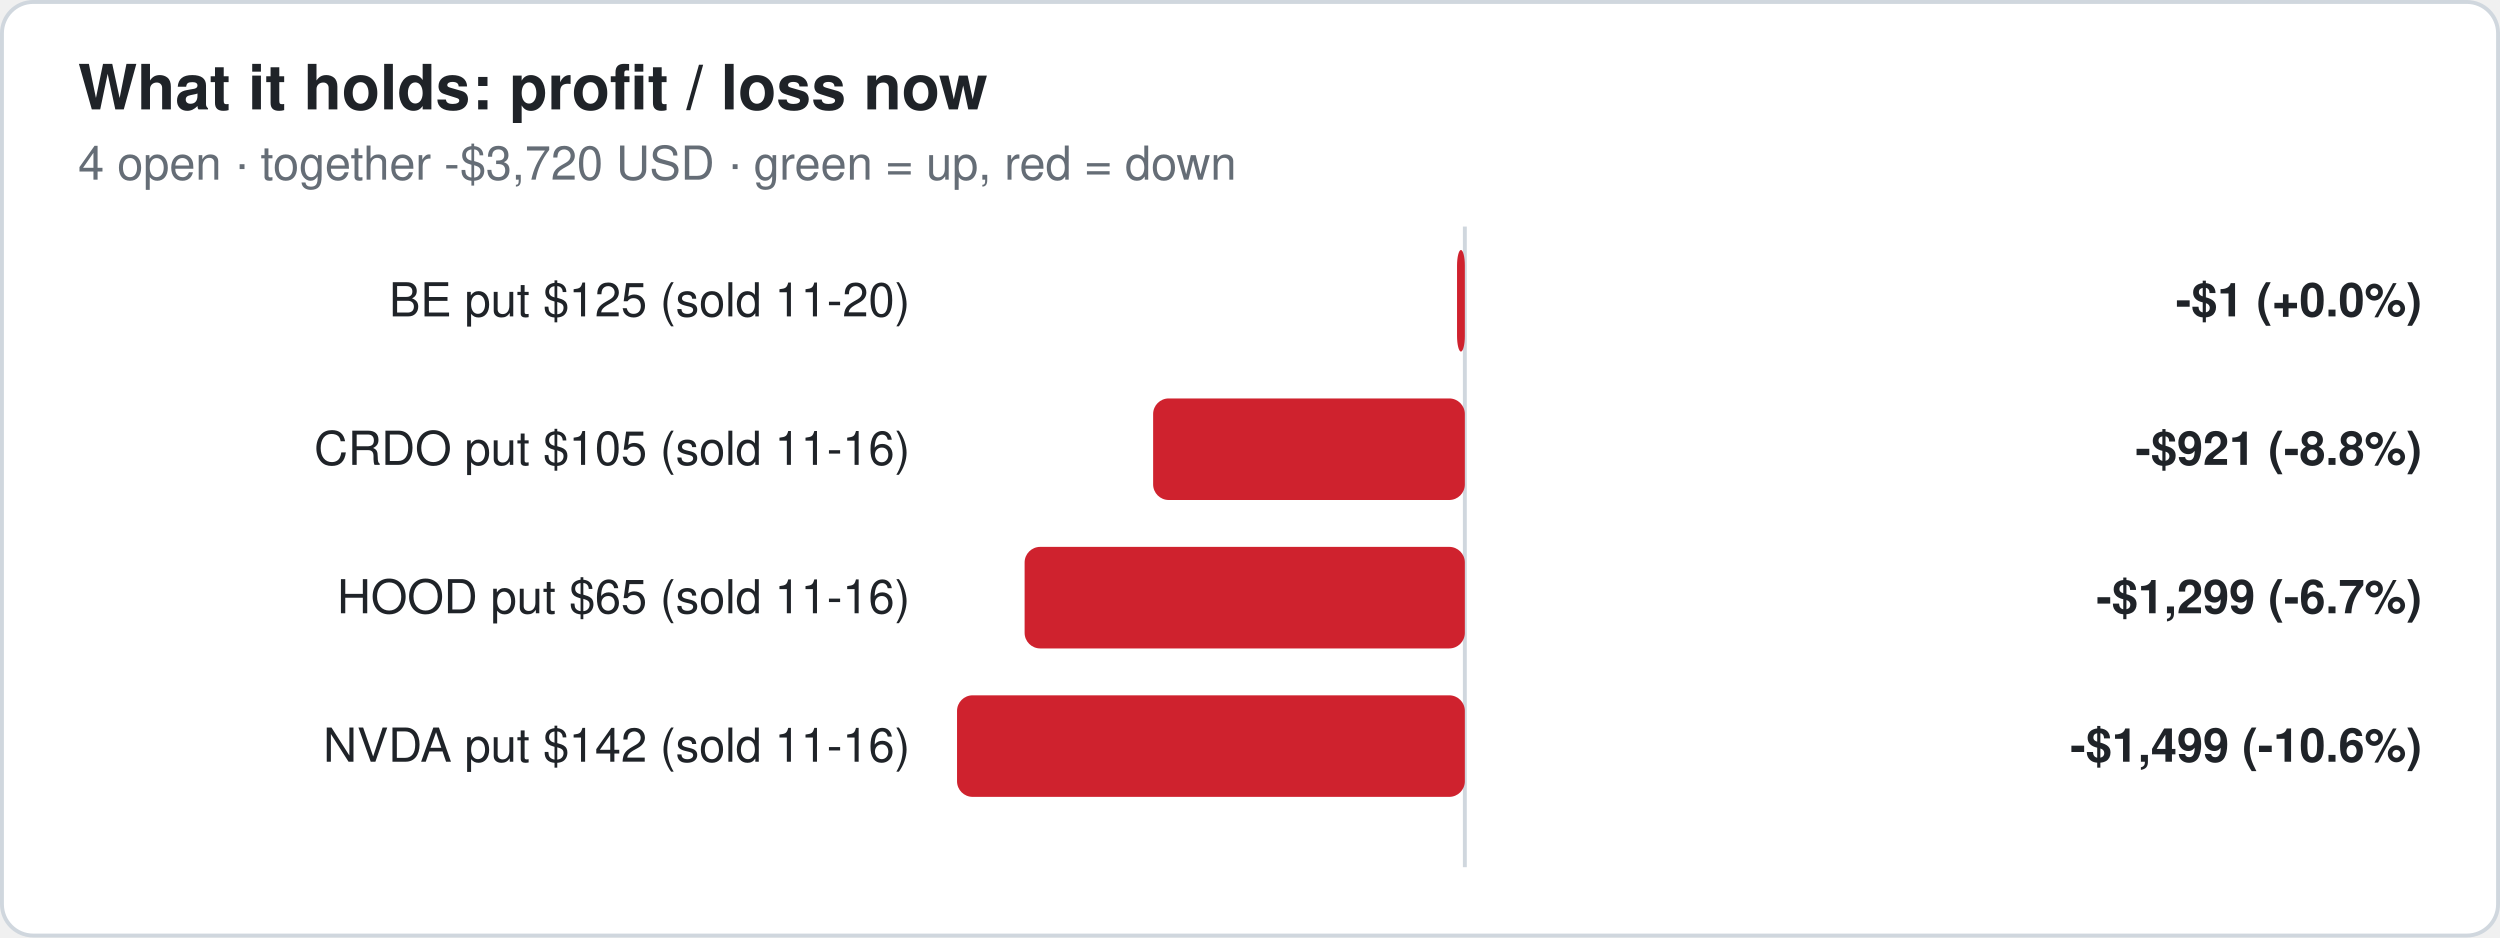
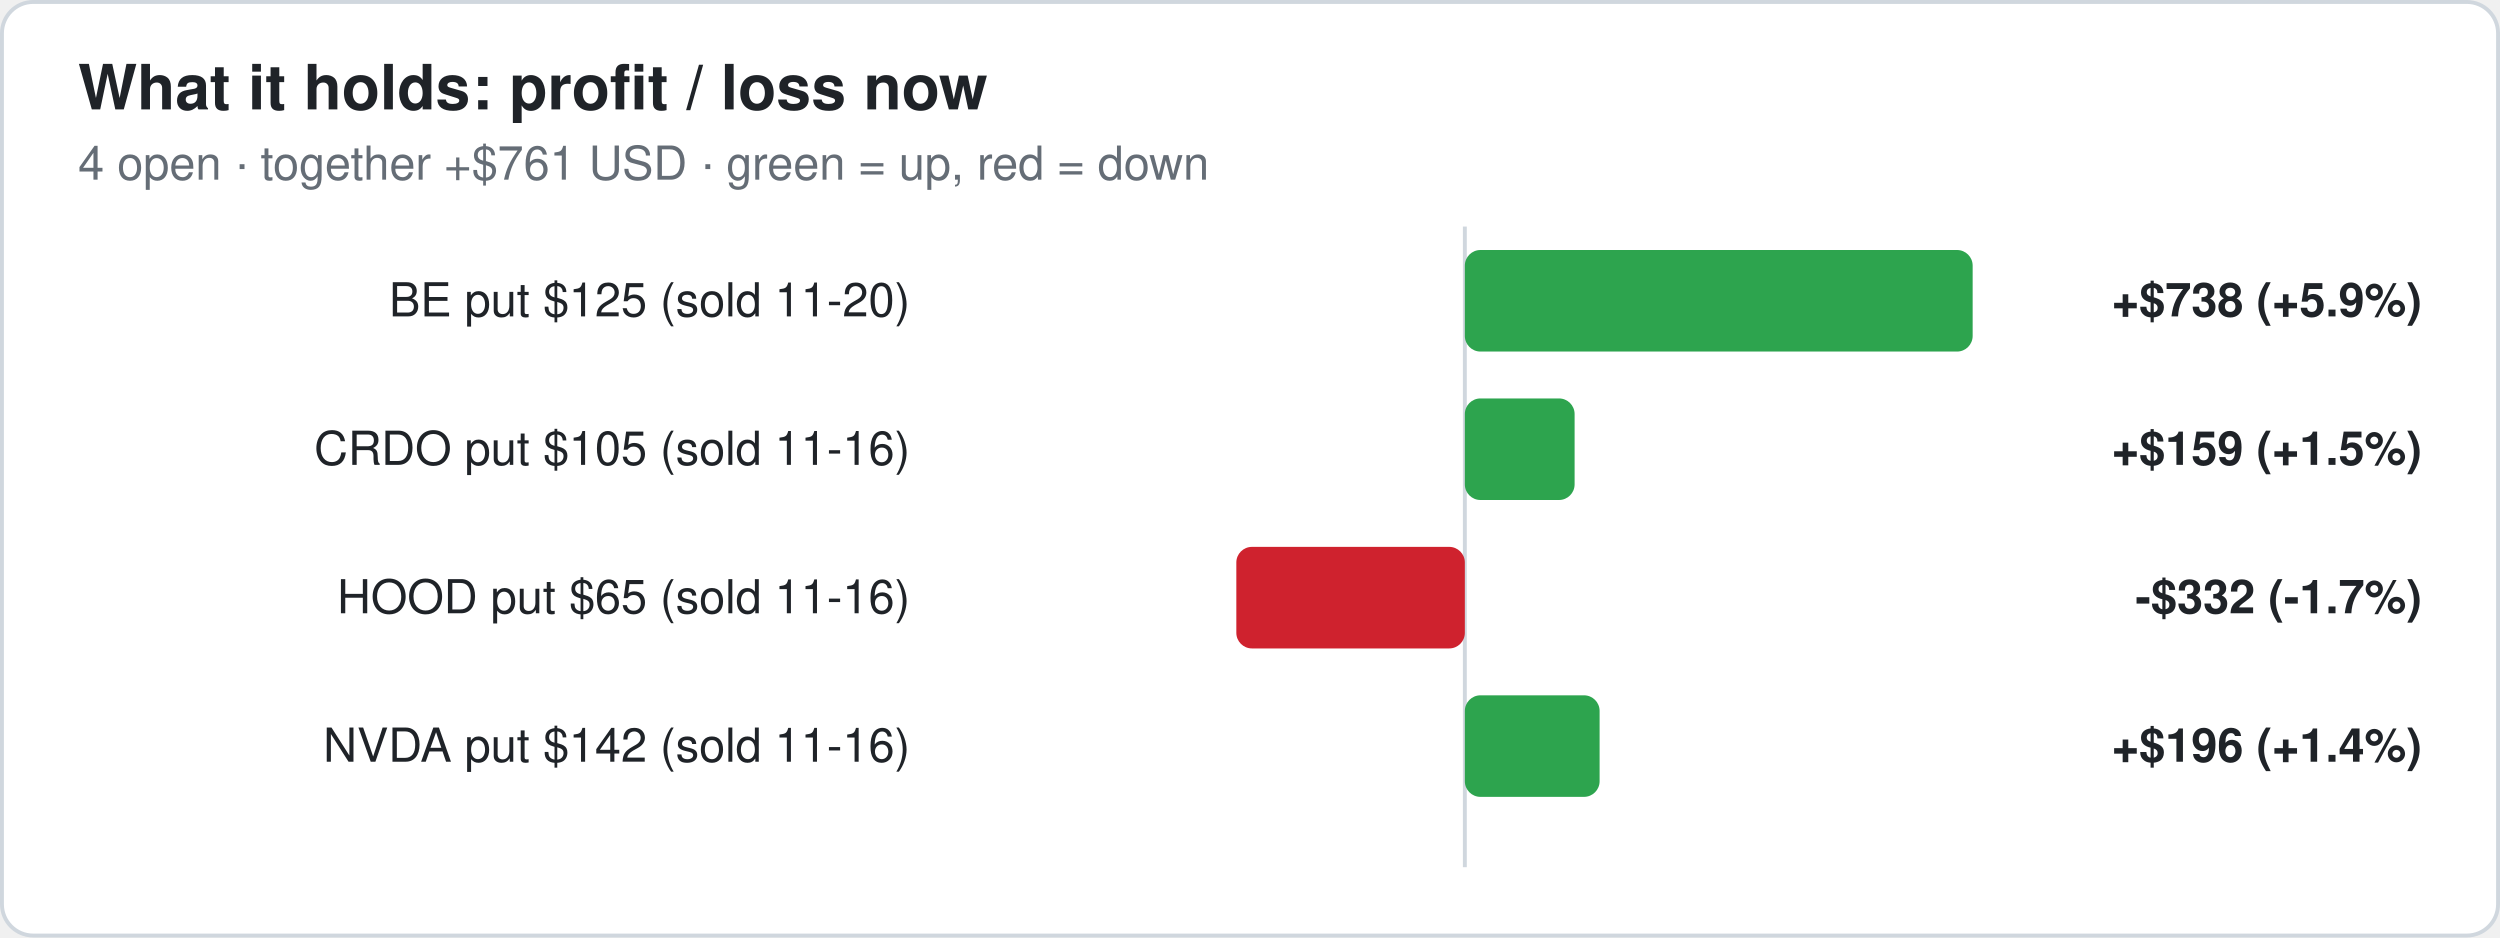
<svg xmlns="http://www.w3.org/2000/svg" width="640" height="240" viewBox="0 0 640 240" font-family="Helvetica, Arial, sans-serif">
  <rect x="0.5" y="0.5" width="639" height="239" rx="8" fill="#ffffff" stroke="#d0d7de" />
  <text x="20" y="28" font-size="16" font-weight="bold" fill="#1f2328">What it holds: profit / loss now</text>
-   <text x="20" y="46" font-size="12" fill="#656d76">4 open · together -$3,720 USD · green = up, red = down</text>
+   <text x="20" y="46" font-size="12" fill="#656d76">4 open · together +$761 USD · green = up, red = down</text>
  <line x1="375.0" x2="375.0" y1="58" y2="222" stroke="#d0d7de" stroke-width="1" />
  <text x="233" y="81.0" font-size="12" text-anchor="end" fill="#1f2328">BE put $125 (sold 11-20)</text>
-   <rect x="373.0" y="64" width="2.0" height="26" rx="4" fill="#cf222e" />
-   <text x="620" y="81.0" font-size="12" font-weight="bold" text-anchor="end" fill="#1f2328">-$1 (+0.0%)</text>
+   <rect x="375.0" y="64" width="130.0" height="26" rx="4" fill="#2da44e" />
+   <text x="620" y="81.0" font-size="12" font-weight="bold" text-anchor="end" fill="#1f2328">+$738 (+5.9%)</text>
  <text x="233" y="119.0" font-size="12" text-anchor="end" fill="#1f2328">CRDO put $105 (sold 11-16)</text>
-   <rect x="295.2" y="102" width="79.8" height="26" rx="4" fill="#cf222e" />
-   <text x="620" y="119.0" font-size="12" font-weight="bold" text-anchor="end" fill="#1f2328">-$921 (-8.8%)</text>
+   <rect x="375.0" y="102" width="28.1" height="26" rx="4" fill="#2da44e" />
+   <text x="620" y="119.0" font-size="12" font-weight="bold" text-anchor="end" fill="#1f2328">+$159 (+1.5%)</text>
  <text x="233" y="157.0" font-size="12" text-anchor="end" fill="#1f2328">HOOD put $65 (sold 11-16)</text>
-   <rect x="262.3" y="140" width="112.7" height="26" rx="4" fill="#cf222e" />
-   <text x="620" y="157.0" font-size="12" font-weight="bold" text-anchor="end" fill="#1f2328">-$1,299 (-6.7%)</text>
+   <rect x="316.5" y="140" width="58.5" height="26" rx="4" fill="#cf222e" />
+   <text x="620" y="157.0" font-size="12" font-weight="bold" text-anchor="end" fill="#1f2328">-$332 (-1.7%)</text>
  <text x="233" y="195.0" font-size="12" text-anchor="end" fill="#1f2328">NVDA put $142 (sold 11-16)</text>
-   <rect x="245.0" y="178" width="130.0" height="26" rx="4" fill="#cf222e" />
-   <text x="620" y="195.0" font-size="12" font-weight="bold" text-anchor="end" fill="#1f2328">-$1,499 (-10.6%)</text>
+   <rect x="375.0" y="178" width="34.5" height="26" rx="4" fill="#2da44e" />
+   <text x="620" y="195.0" font-size="12" font-weight="bold" text-anchor="end" fill="#1f2328">+$196 (+1.4%)</text>
</svg>
